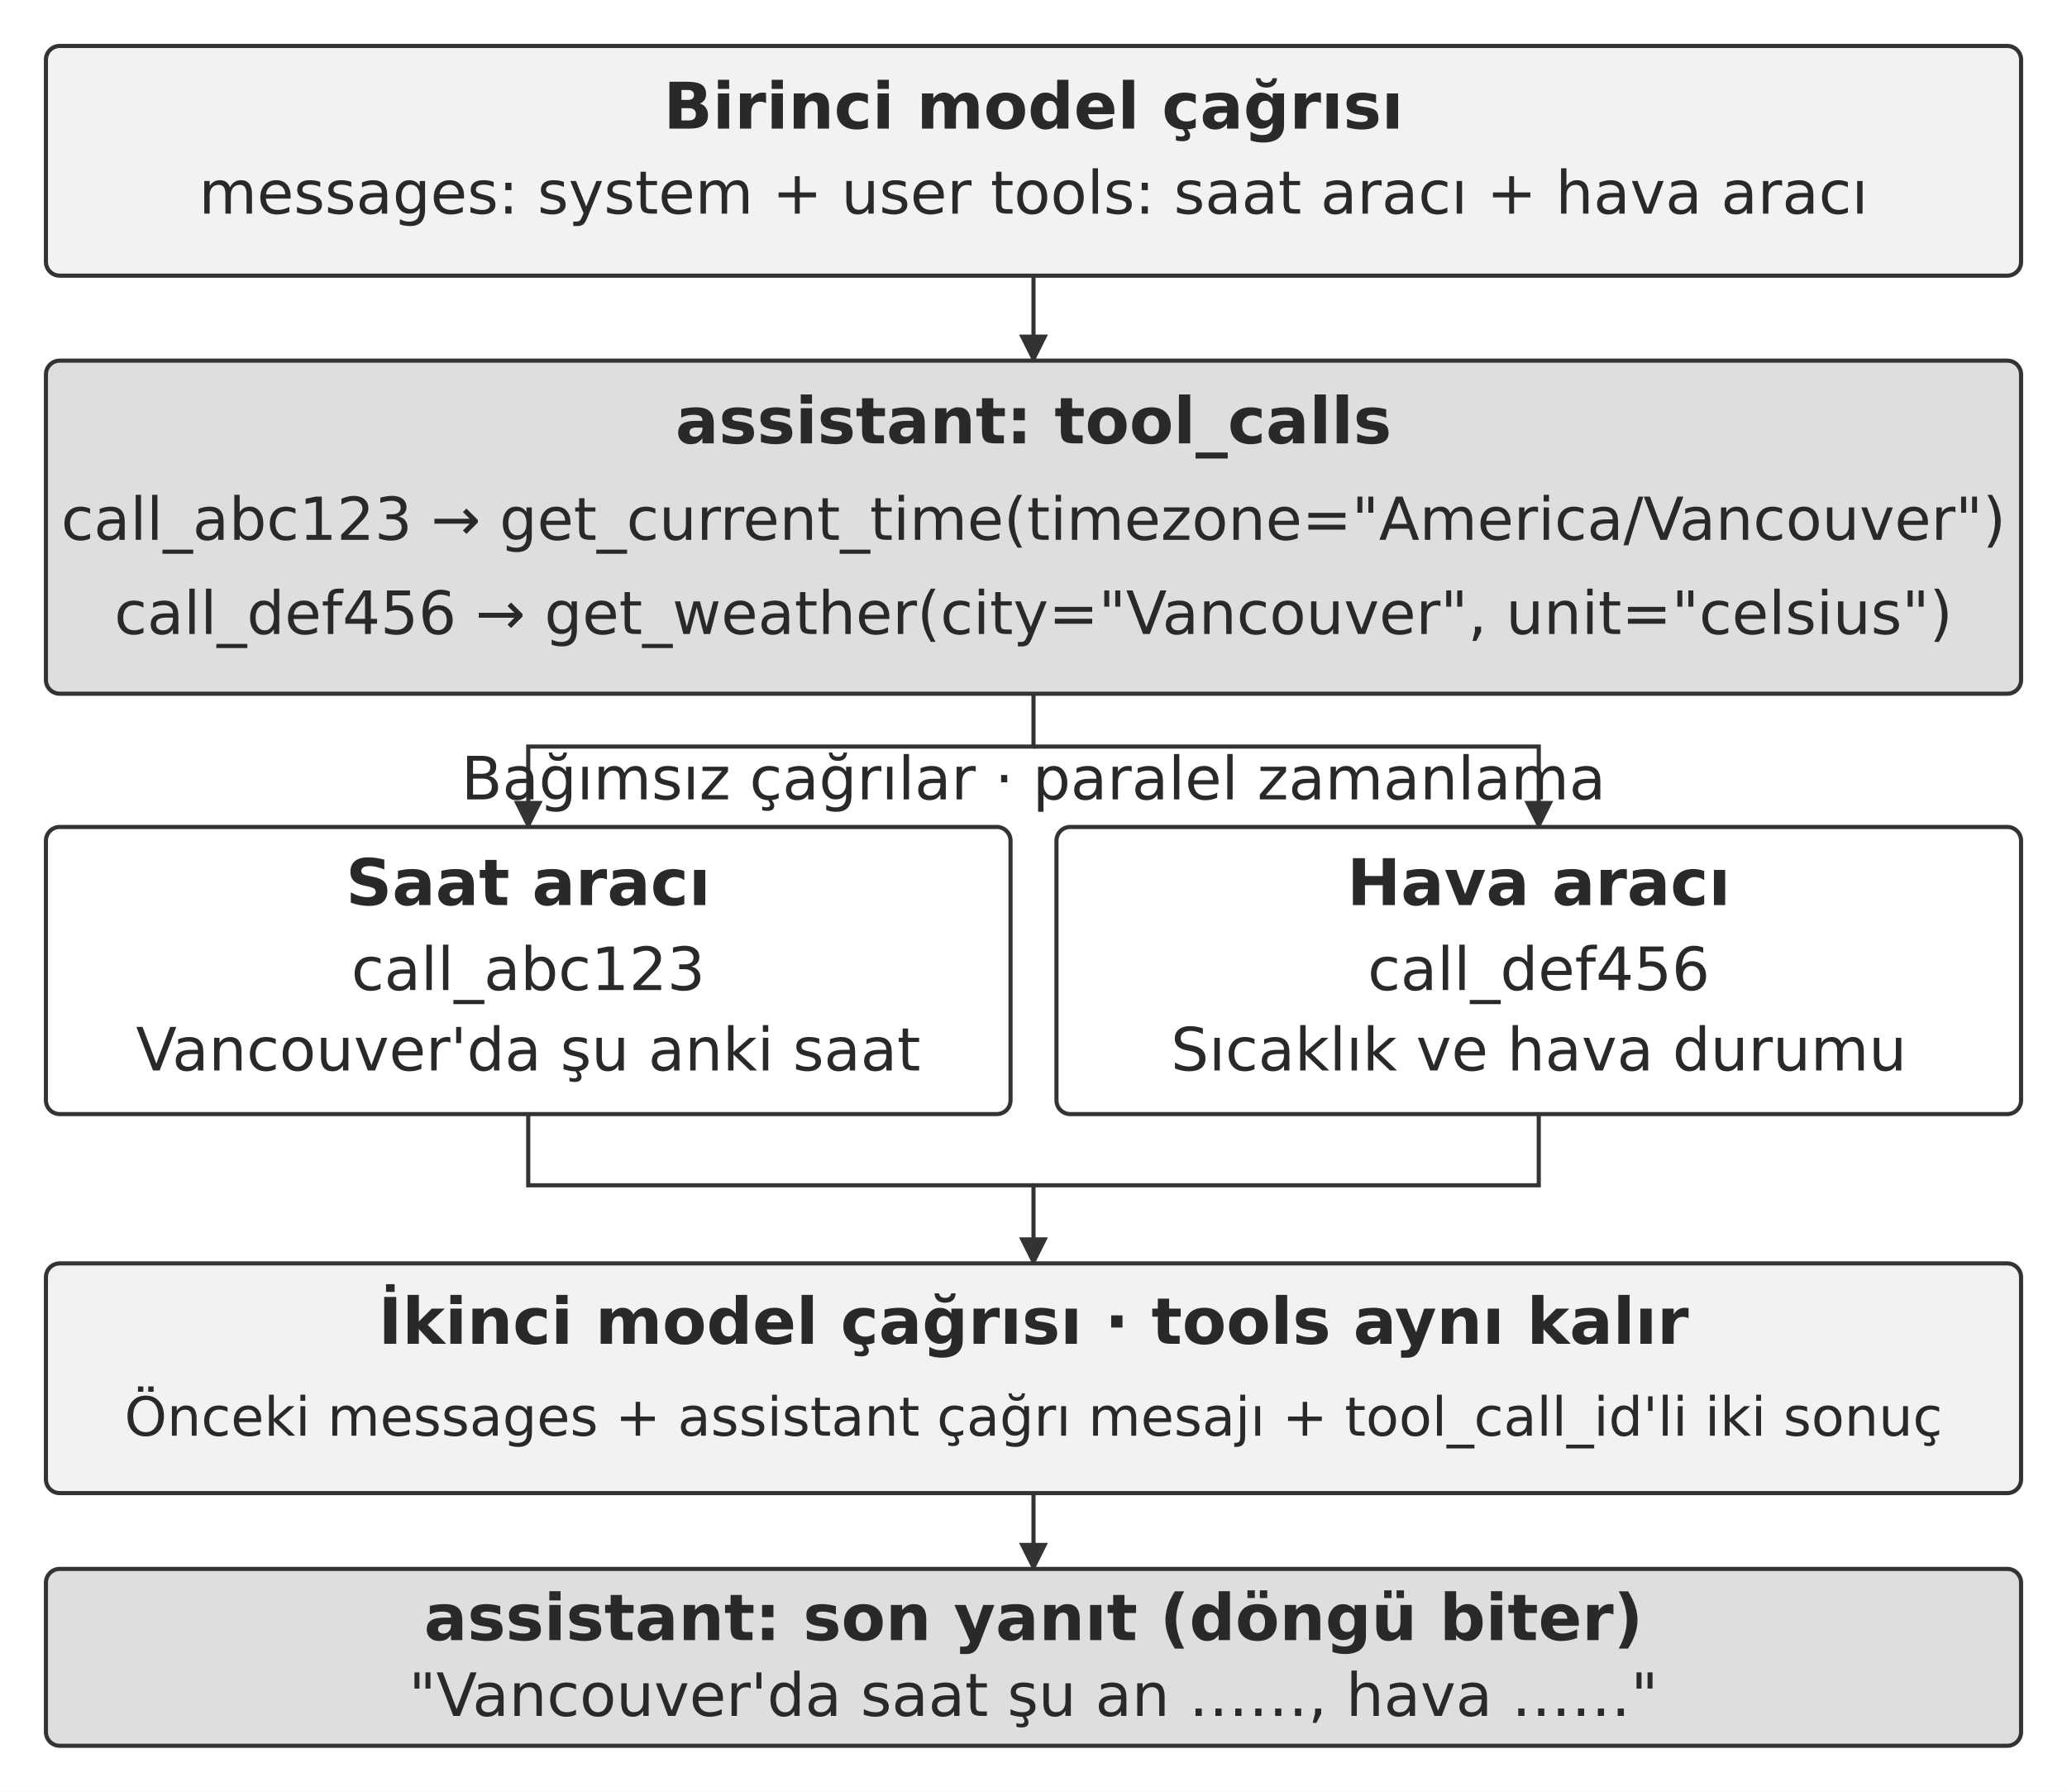
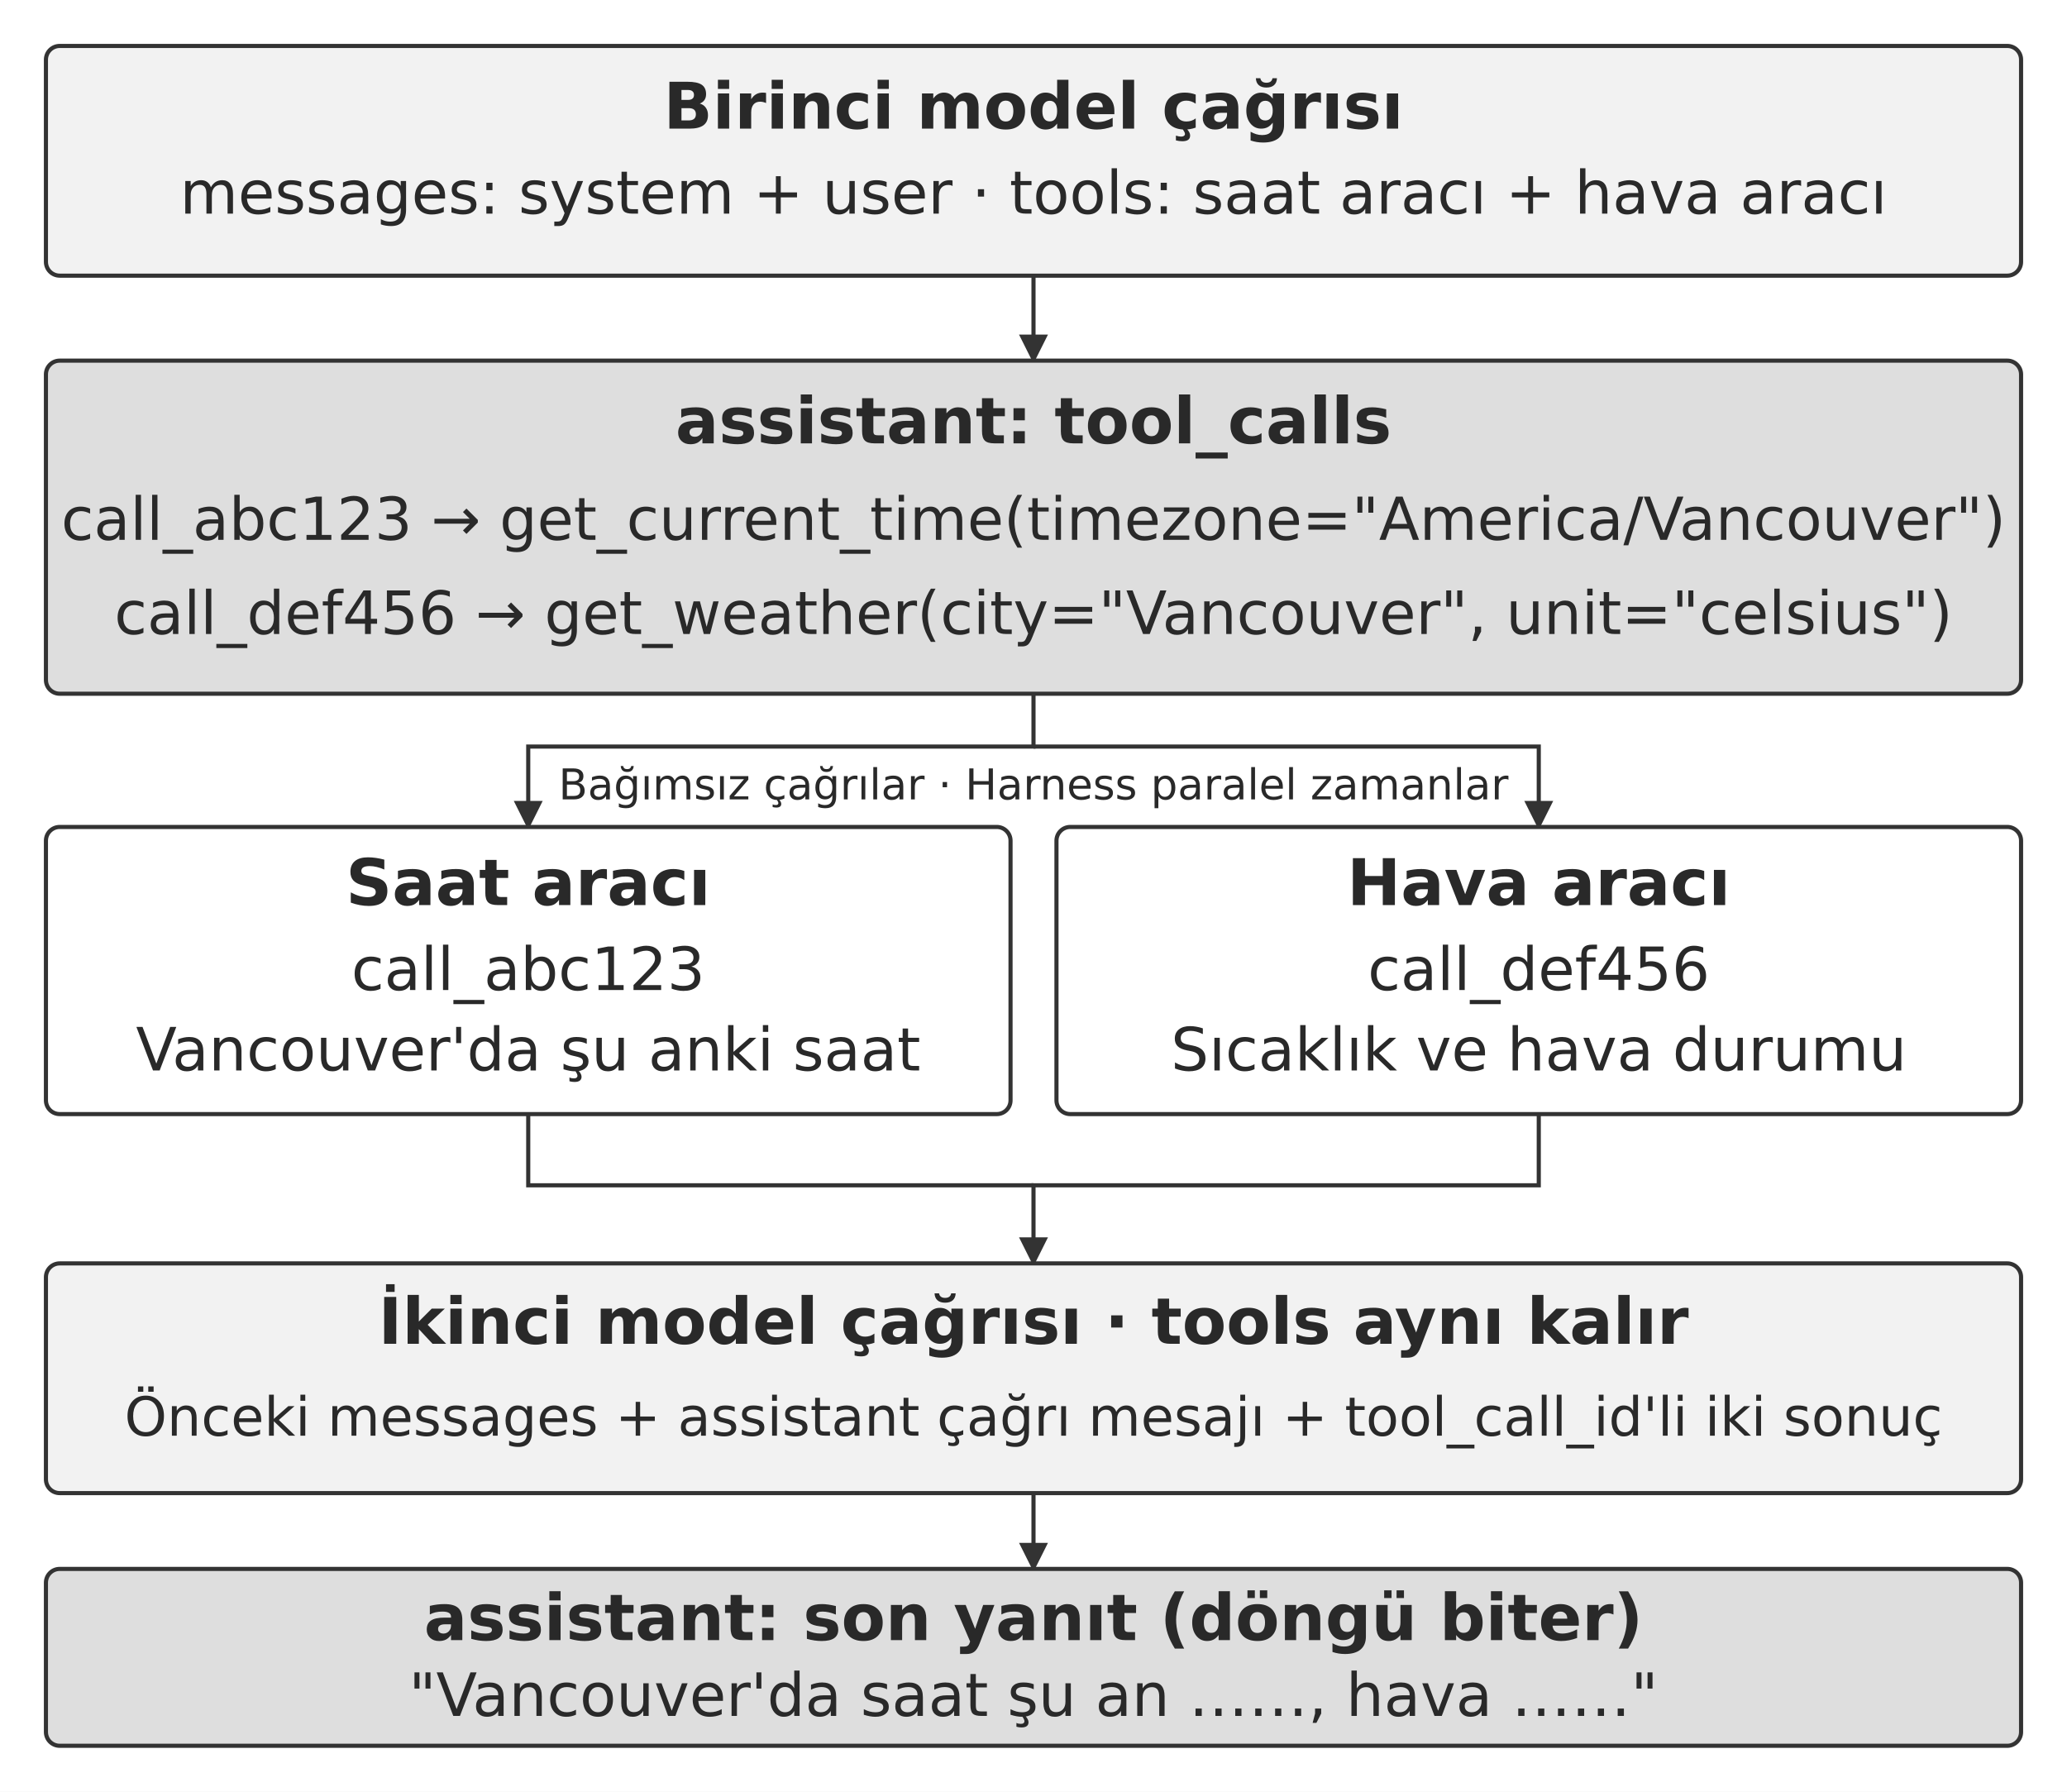
<svg xmlns="http://www.w3.org/2000/svg" width="106.000mm" height="91.867mm" viewBox="0 0 900 780" role="img" aria-labelledby="title desc">
  <defs>
    <marker id="arrow" viewBox="0 0 10 10" refX="9" refY="5" markerWidth="7" markerHeight="7" orient="auto-start-reverse">
      <path d="M0 0 L10 5 L0 10 Z" fill="#333333" />
    </marker>
  </defs>
  <rect width="900" height="780" fill="#ffffff" y="0" />
  <rect x="20" y="20" width="860" height="100" rx="6" fill="#f2f2f2" stroke="#333333" stroke-width="1.8" />
  <text x="450" y="56" text-anchor="middle" font-family="&quot;DejaVu Sans&quot;, Arial, &quot;Helvetica Neue&quot;, sans-serif" font-size="28.0" font-weight="700" fill="#292929">Birinci model çağrısı</text>
-   <text x="450" y="93" text-anchor="middle" font-family="&quot;DejaVu Sans&quot;, Arial, &quot;Helvetica Neue&quot;, sans-serif" font-size="26.0" font-weight="400" fill="#292929">messages: system + user    tools: saat aracı + hava aracı</text>
+   <text x="450" y="93" text-anchor="middle" font-family="&quot;DejaVu Sans&quot;, Arial, &quot;Helvetica Neue&quot;, sans-serif" font-size="26.0" font-weight="400" fill="#292929">messages: system + user · tools: saat aracı + hava aracı</text>
  <path d="M450 120 L450 157" fill="none" stroke="#333333" stroke-width="1.8" marker-end="url(#arrow)" />
  <rect x="20" y="157" width="860" height="145" rx="6" fill="#dedede" stroke="#333333" stroke-width="1.8" />
  <text x="450" y="193" text-anchor="middle" font-family="&quot;DejaVu Sans&quot;, Arial, &quot;Helvetica Neue&quot;, sans-serif" font-size="28.0" font-weight="700" fill="#292929">assistant: tool_calls</text>
  <text x="450" y="235" text-anchor="middle" font-family="&quot;DejaVu Sans&quot;, Arial, &quot;Helvetica Neue&quot;, sans-serif" font-size="25.8" font-weight="400" fill="#292929">call_abc123 → get_current_time(timezone="America/Vancouver")</text>
  <text x="450" y="276" text-anchor="middle" font-family="&quot;DejaVu Sans&quot;, Arial, &quot;Helvetica Neue&quot;, sans-serif" font-size="26.0" font-weight="400" fill="#292929">call_def456 → get_weather(city="Vancouver", unit="celsius")</text>
  <path d="M450 302 L450 325 L230 325 L230 360" fill="none" stroke="#333333" stroke-width="1.8" marker-end="url(#arrow)" />
  <path d="M450 325 L670 325 L670 360" fill="none" stroke="#333333" stroke-width="1.8" marker-end="url(#arrow)" />
  <rect x="20" y="360" width="420" height="125" rx="6" fill="#ffffff" stroke="#333333" stroke-width="1.8" />
  <text x="230" y="394" text-anchor="middle" font-family="&quot;DejaVu Sans&quot;, Arial, &quot;Helvetica Neue&quot;, sans-serif" font-size="28.0" font-weight="700" fill="#292929">Saat aracı</text>
  <text x="230" y="431" text-anchor="middle" font-family="&quot;DejaVu Sans&quot;, Arial, &quot;Helvetica Neue&quot;, sans-serif" font-size="26.0" font-weight="400" fill="#292929">call_abc123</text>
  <text x="230" y="466" text-anchor="middle" font-family="&quot;DejaVu Sans&quot;, Arial, &quot;Helvetica Neue&quot;, sans-serif" font-size="26.0" font-weight="400" fill="#292929">Vancouver'da şu anki saat</text>
  <rect x="460" y="360" width="420" height="125" rx="6" fill="#ffffff" stroke="#333333" stroke-width="1.8" />
  <text x="670" y="394" text-anchor="middle" font-family="&quot;DejaVu Sans&quot;, Arial, &quot;Helvetica Neue&quot;, sans-serif" font-size="28.0" font-weight="700" fill="#292929">Hava aracı</text>
  <text x="670" y="431" text-anchor="middle" font-family="&quot;DejaVu Sans&quot;, Arial, &quot;Helvetica Neue&quot;, sans-serif" font-size="26.0" font-weight="400" fill="#292929">call_def456</text>
  <text x="670" y="466" text-anchor="middle" font-family="&quot;DejaVu Sans&quot;, Arial, &quot;Helvetica Neue&quot;, sans-serif" font-size="26.0" font-weight="400" fill="#292929">Sıcaklık ve hava durumu</text>
-   <text x="450" y="348" text-anchor="middle" font-family="&quot;DejaVu Sans&quot;, Arial, &quot;Helvetica Neue&quot;, sans-serif" font-size="26.0" font-weight="400" fill="#292929">Bağımsız çağrılar · paralel zamanlama</text>
+   <text x="450" y="348" text-anchor="middle" font-family="&quot;DejaVu Sans&quot;, Arial, &quot;Helvetica Neue&quot;, sans-serif" font-size="18.5" font-weight="400" fill="#292929">Bağımsız çağrılar · Harness paralel zamanlar</text>
  <path d="M230 485 L230 516 L450 516" fill="none" stroke="#333333" stroke-width="1.8" />
  <path d="M670 485 L670 516 L450 516 L450 550" fill="none" stroke="#333333" stroke-width="1.8" marker-end="url(#arrow)" />
  <rect x="20" y="550" width="860" height="100" rx="6" fill="#f2f2f2" stroke="#333333" stroke-width="1.8" />
  <text x="450" y="585" text-anchor="middle" font-family="&quot;DejaVu Sans&quot;, Arial, &quot;Helvetica Neue&quot;, sans-serif" font-size="28.0" font-weight="700" fill="#292929">İkinci model çağrısı · tools aynı kalır</text>
  <text x="450" y="625" text-anchor="middle" font-family="&quot;DejaVu Sans&quot;, Arial, &quot;Helvetica Neue&quot;, sans-serif" font-size="23.5" font-weight="400" fill="#292929">Önceki messages + assistant çağrı mesajı + tool_call_id'li iki sonuç</text>
  <path d="M450 650 L450 683" fill="none" stroke="#333333" stroke-width="1.8" marker-end="url(#arrow)" />
  <rect x="20" y="683" width="860" height="77" rx="6" fill="#dedede" stroke="#333333" stroke-width="1.8" />
  <text x="450" y="714" text-anchor="middle" font-family="&quot;DejaVu Sans&quot;, Arial, &quot;Helvetica Neue&quot;, sans-serif" font-size="28.0" font-weight="700" fill="#292929">assistant: son yanıt (döngü biter)</text>
  <text x="450" y="747" text-anchor="middle" font-family="&quot;DejaVu Sans&quot;, Arial, &quot;Helvetica Neue&quot;, sans-serif" font-size="26.0" font-weight="400" fill="#292929">"Vancouver'da saat şu an ……, hava ……"</text>
  <defs />
</svg>
